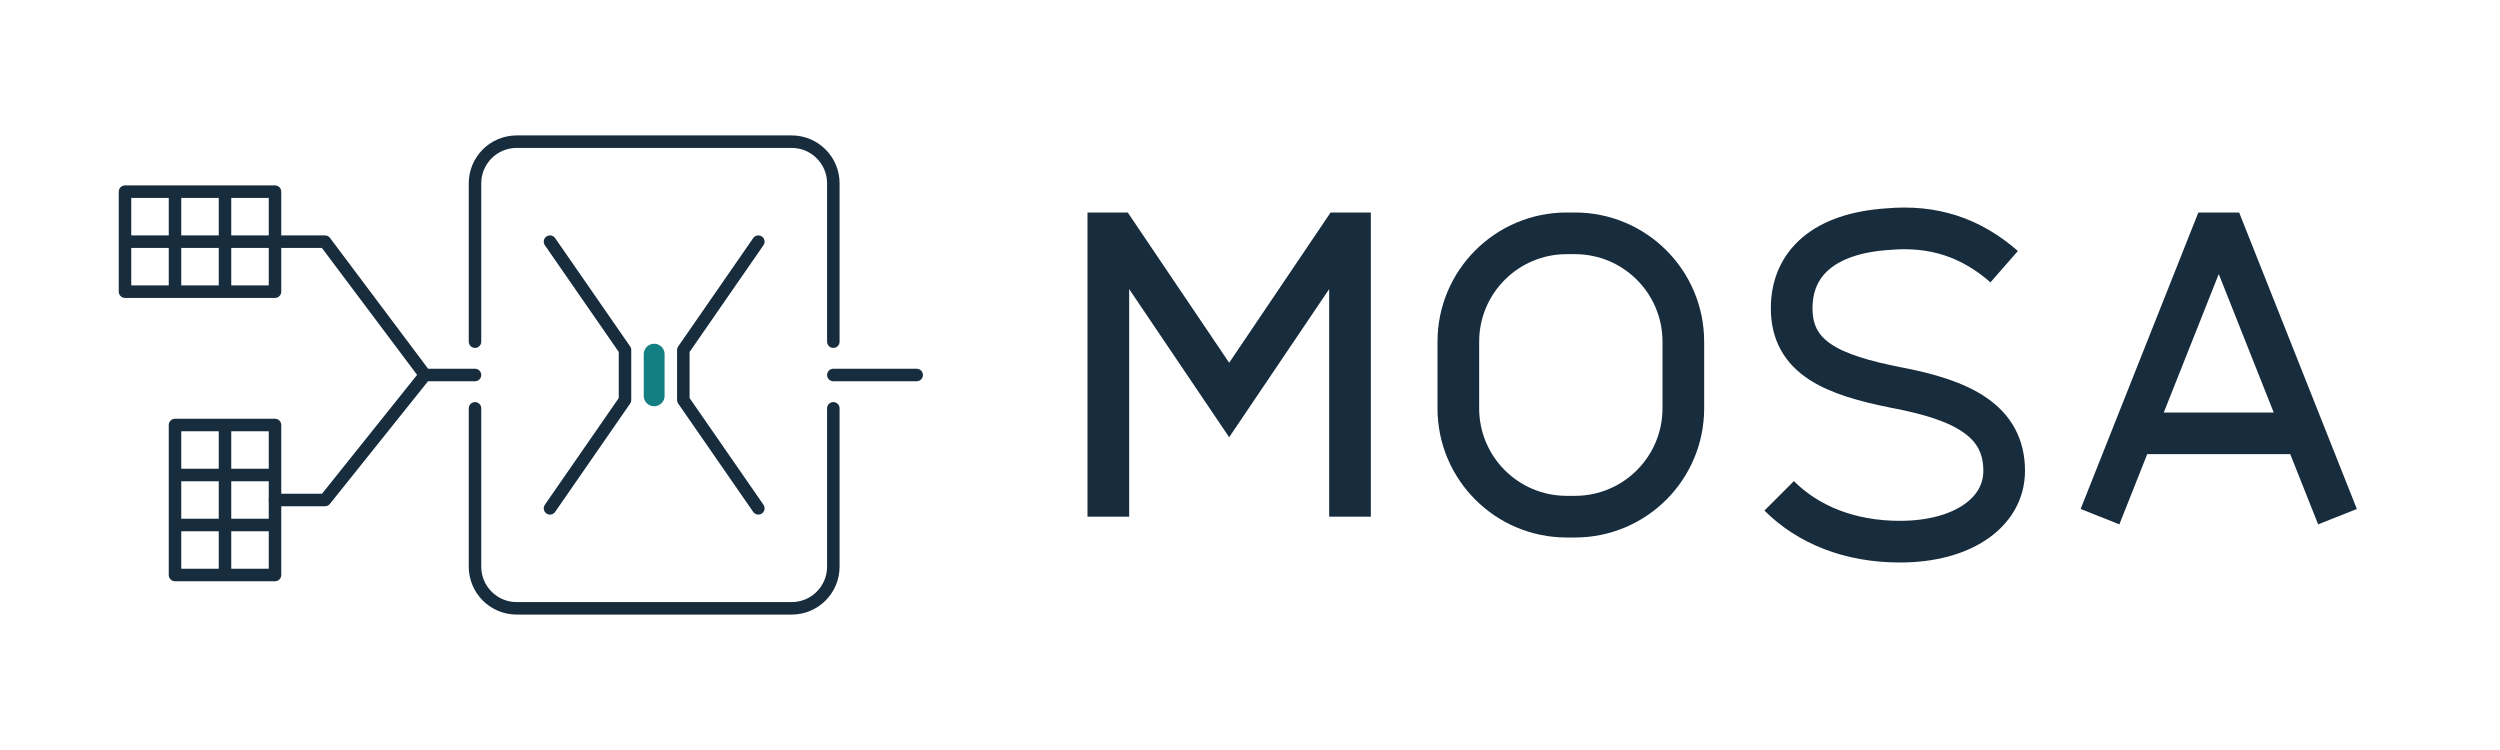
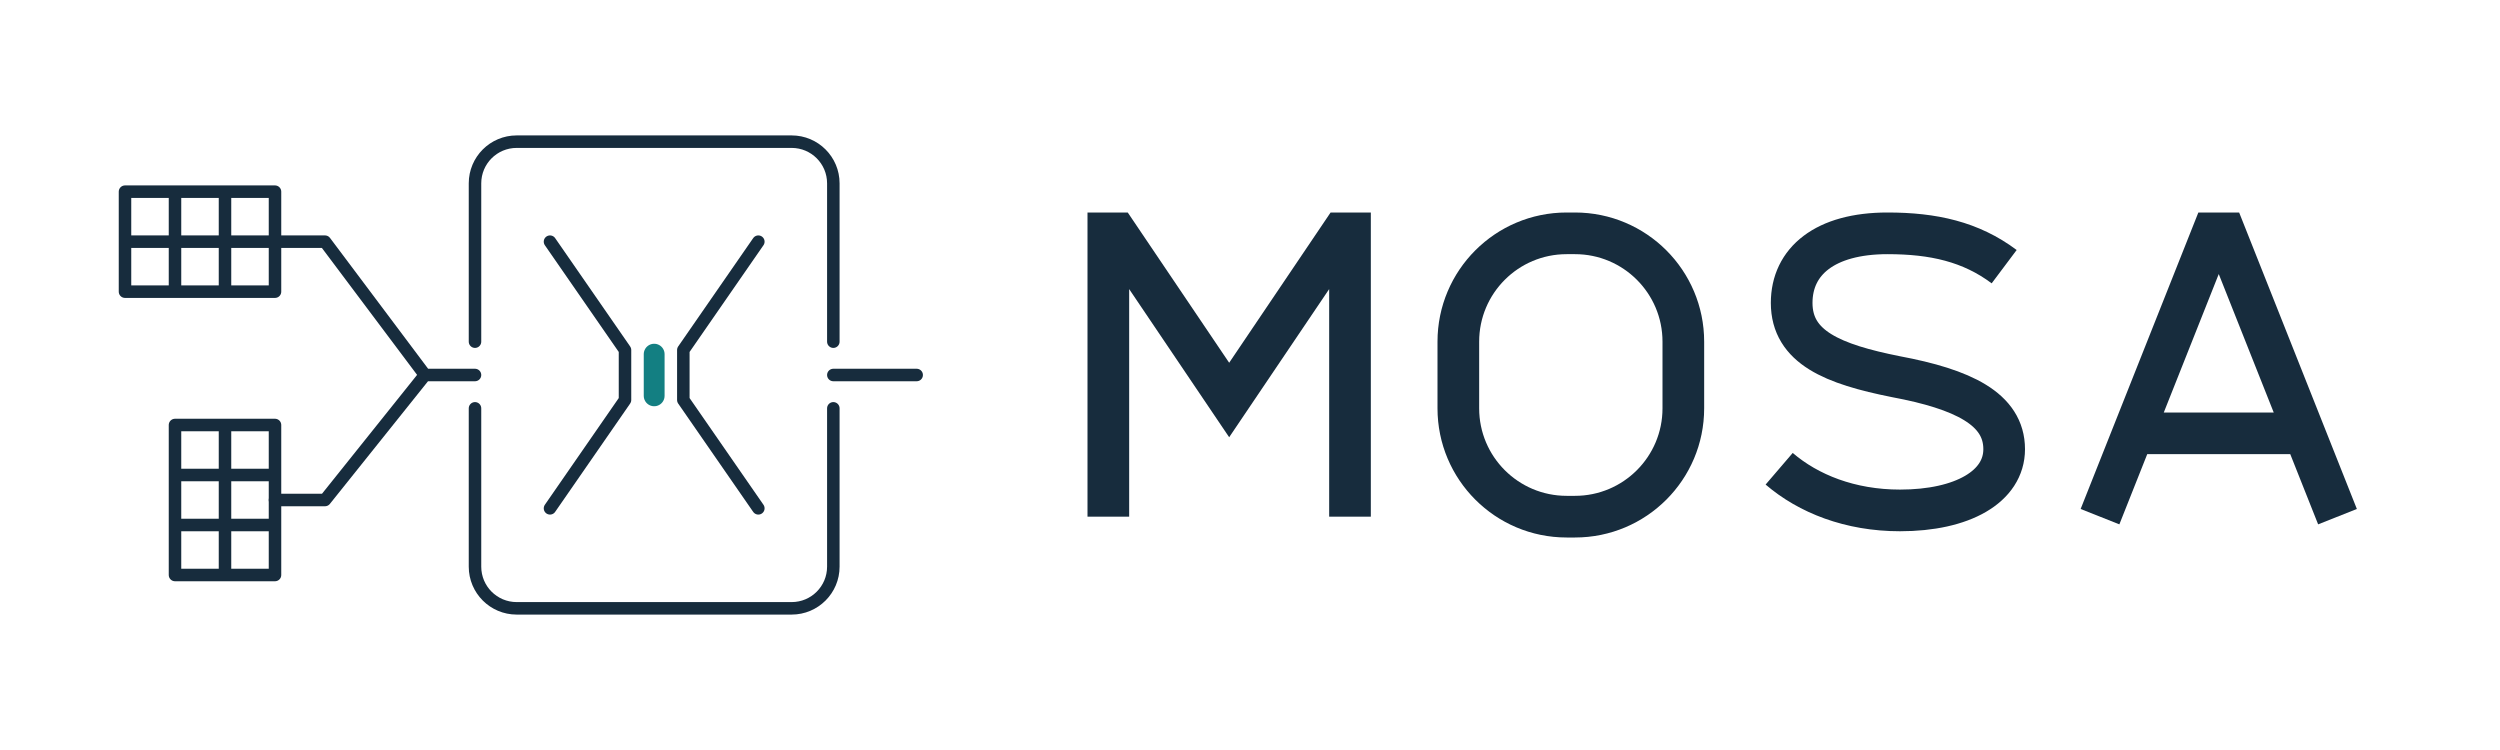
<svg xmlns="http://www.w3.org/2000/svg" width="600" height="180" viewBox="0 0 600 180" role="img" aria-labelledby="title">
  <g transform="translate(20 18)">
    <g fill="none" stroke="#172C3D" stroke-width="3" stroke-linecap="round" stroke-linejoin="round">
      <path d="M10 28h36v24H10z M22 28v24 M34 28v24 M10 40h36" />
      <path d="M22 84h24v36H22z M34 84v36 M22 96h24 M22 108h24" />
      <path d="M46 40h12l24 32h12 M46 102h12l24-30" />
      <path d="M94 64V26a10 10 0 0 1 10-10h66a10 10 0 0 1 10 10v38 M180 80v38a10 10 0 0 1-10 10h-66a10 10 0 0 1-10-10V80 M180 72h20" />
      <path d="M112 40l18 26v12l-18 26 M162 40l-18 26v12l18 26" />
      <path d="M137 67v10" stroke="#137F82" stroke-width="5" />
    </g>
  </g>
  <g transform="translate(266 56)" fill="none" stroke="#172C3D" stroke-width="10" stroke-linecap="butt" stroke-linejoin="miter">
    <path d="M0 68V0h2l27 40L56 0h2v68" />
    <rect x="84" y="0" width="54" height="68" rx="26" />
-     <path d="M215 8C207 1 198-2 187-1c-15 1-23 8-23 19 0 12 10 16 25 19 16 3 26 8 26 20 0 10-10 17-25 17-12 0-22-4-29-11" />
+     <path d="M215 8C207 2 198 0 187 0C172 0 164 6.7 164 16.7C164 27.4 174 31.4 189 34.4C205 37.4 215 42.1 215 51.8C215 60.8 205 66.5 190 66.5C178 66.5 168 62.5 161 56.5" />
    <path d="M238 68l27-68h3l27 68 M246 48h41" />
  </g>
</svg>
